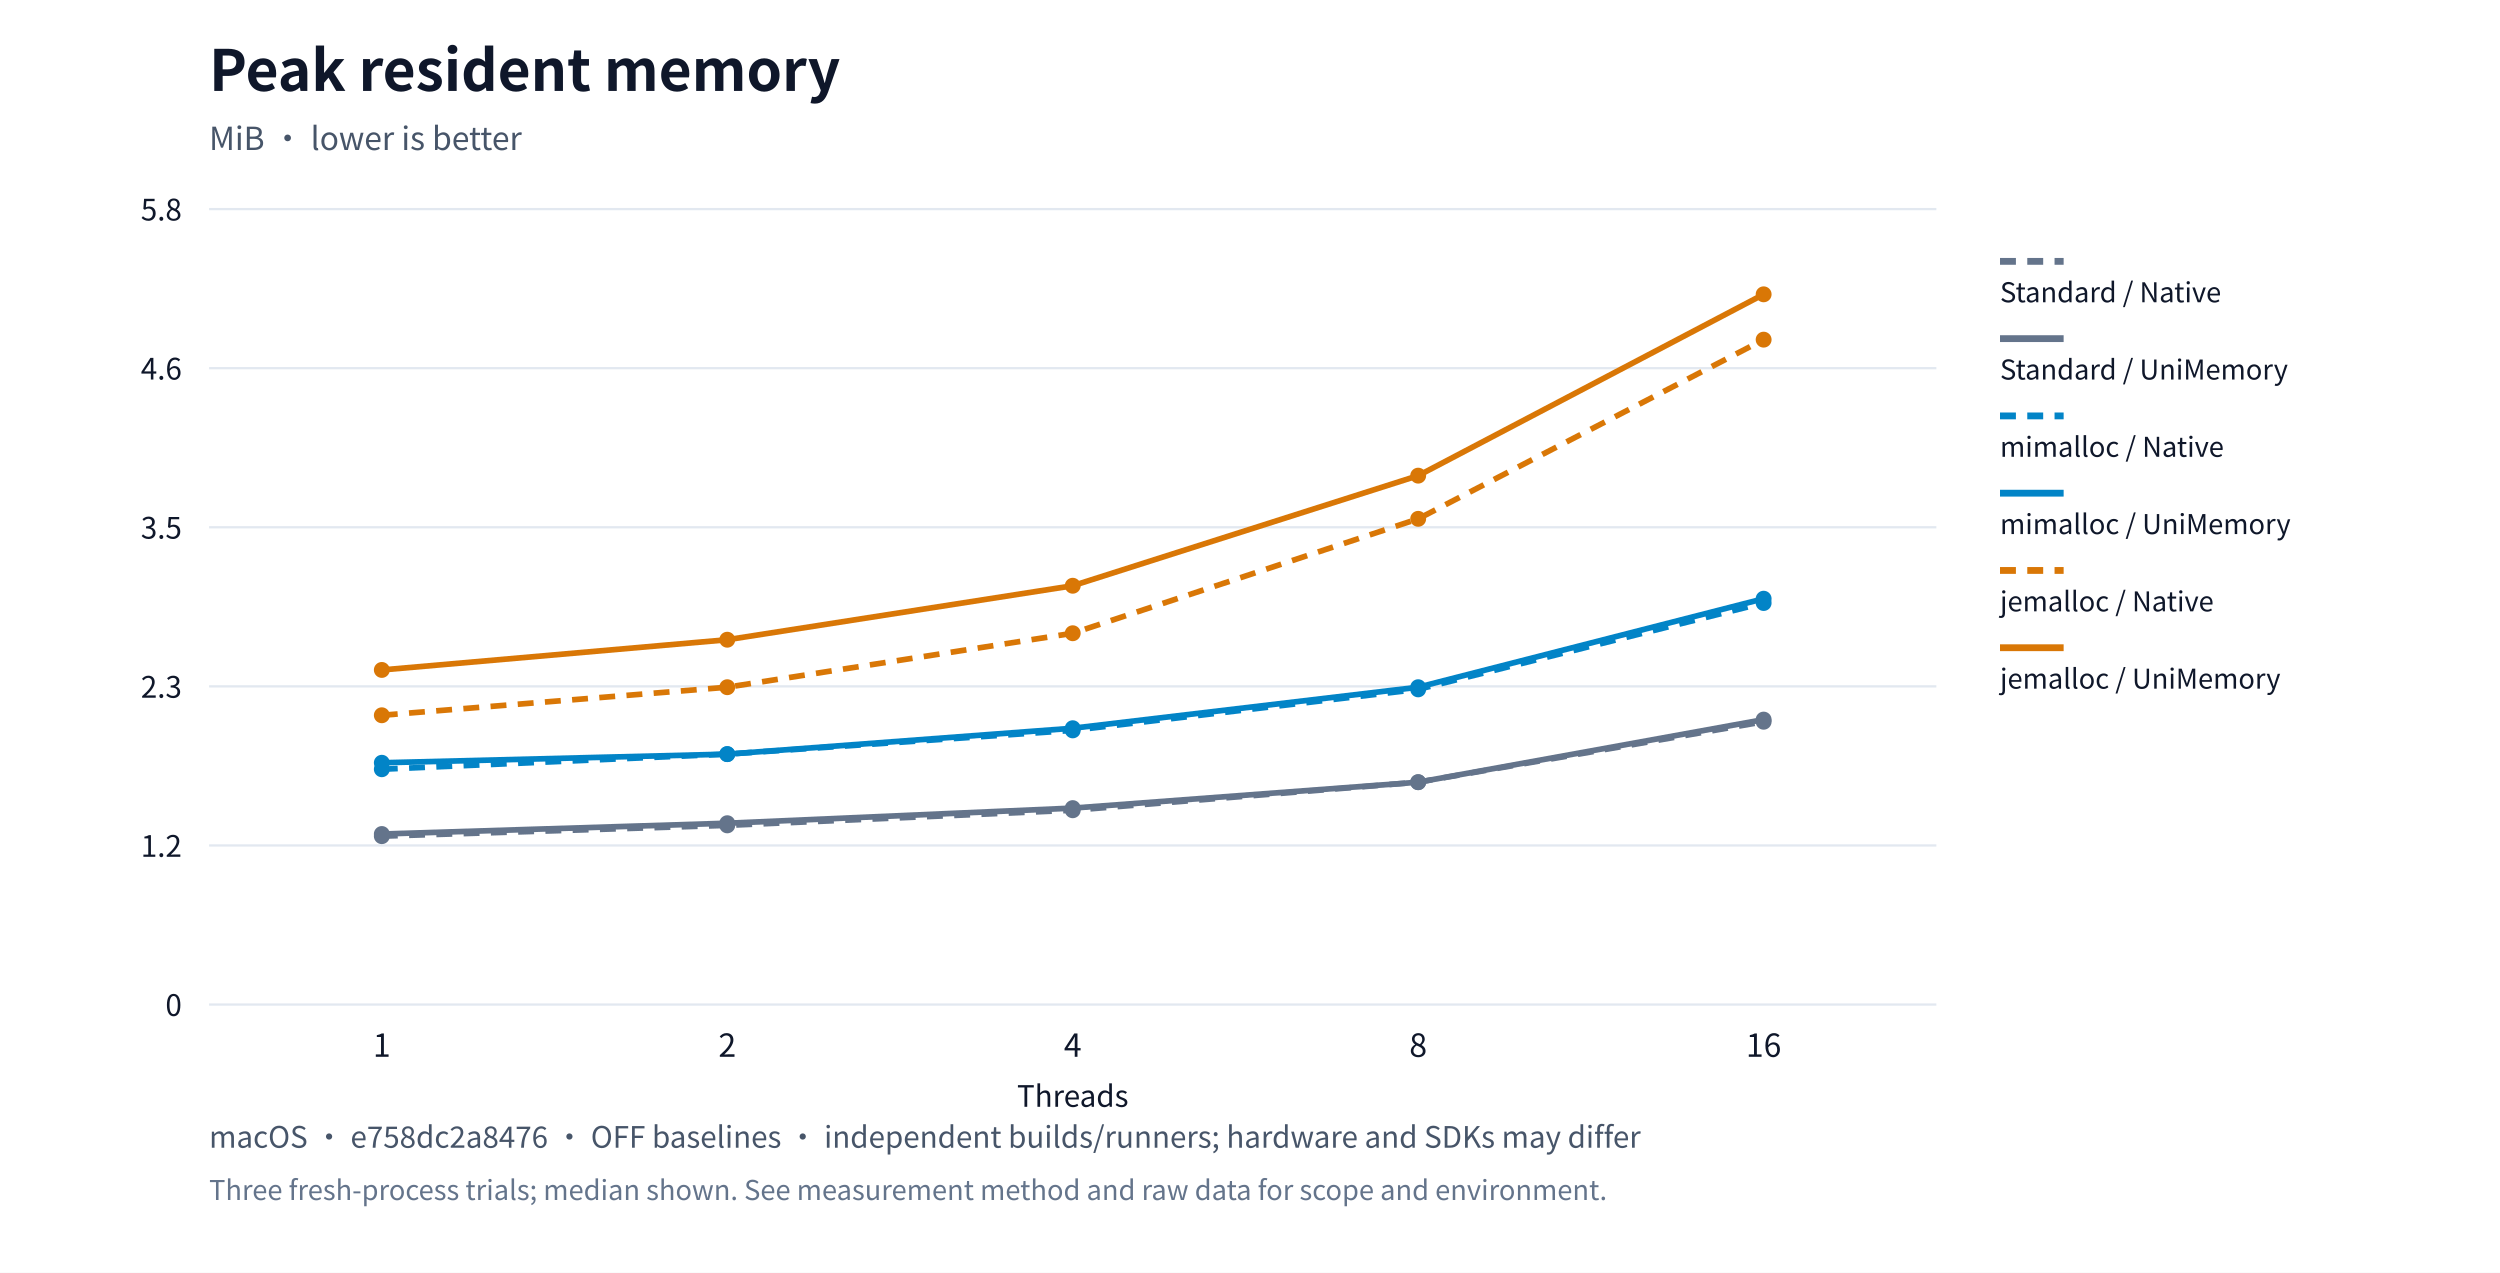
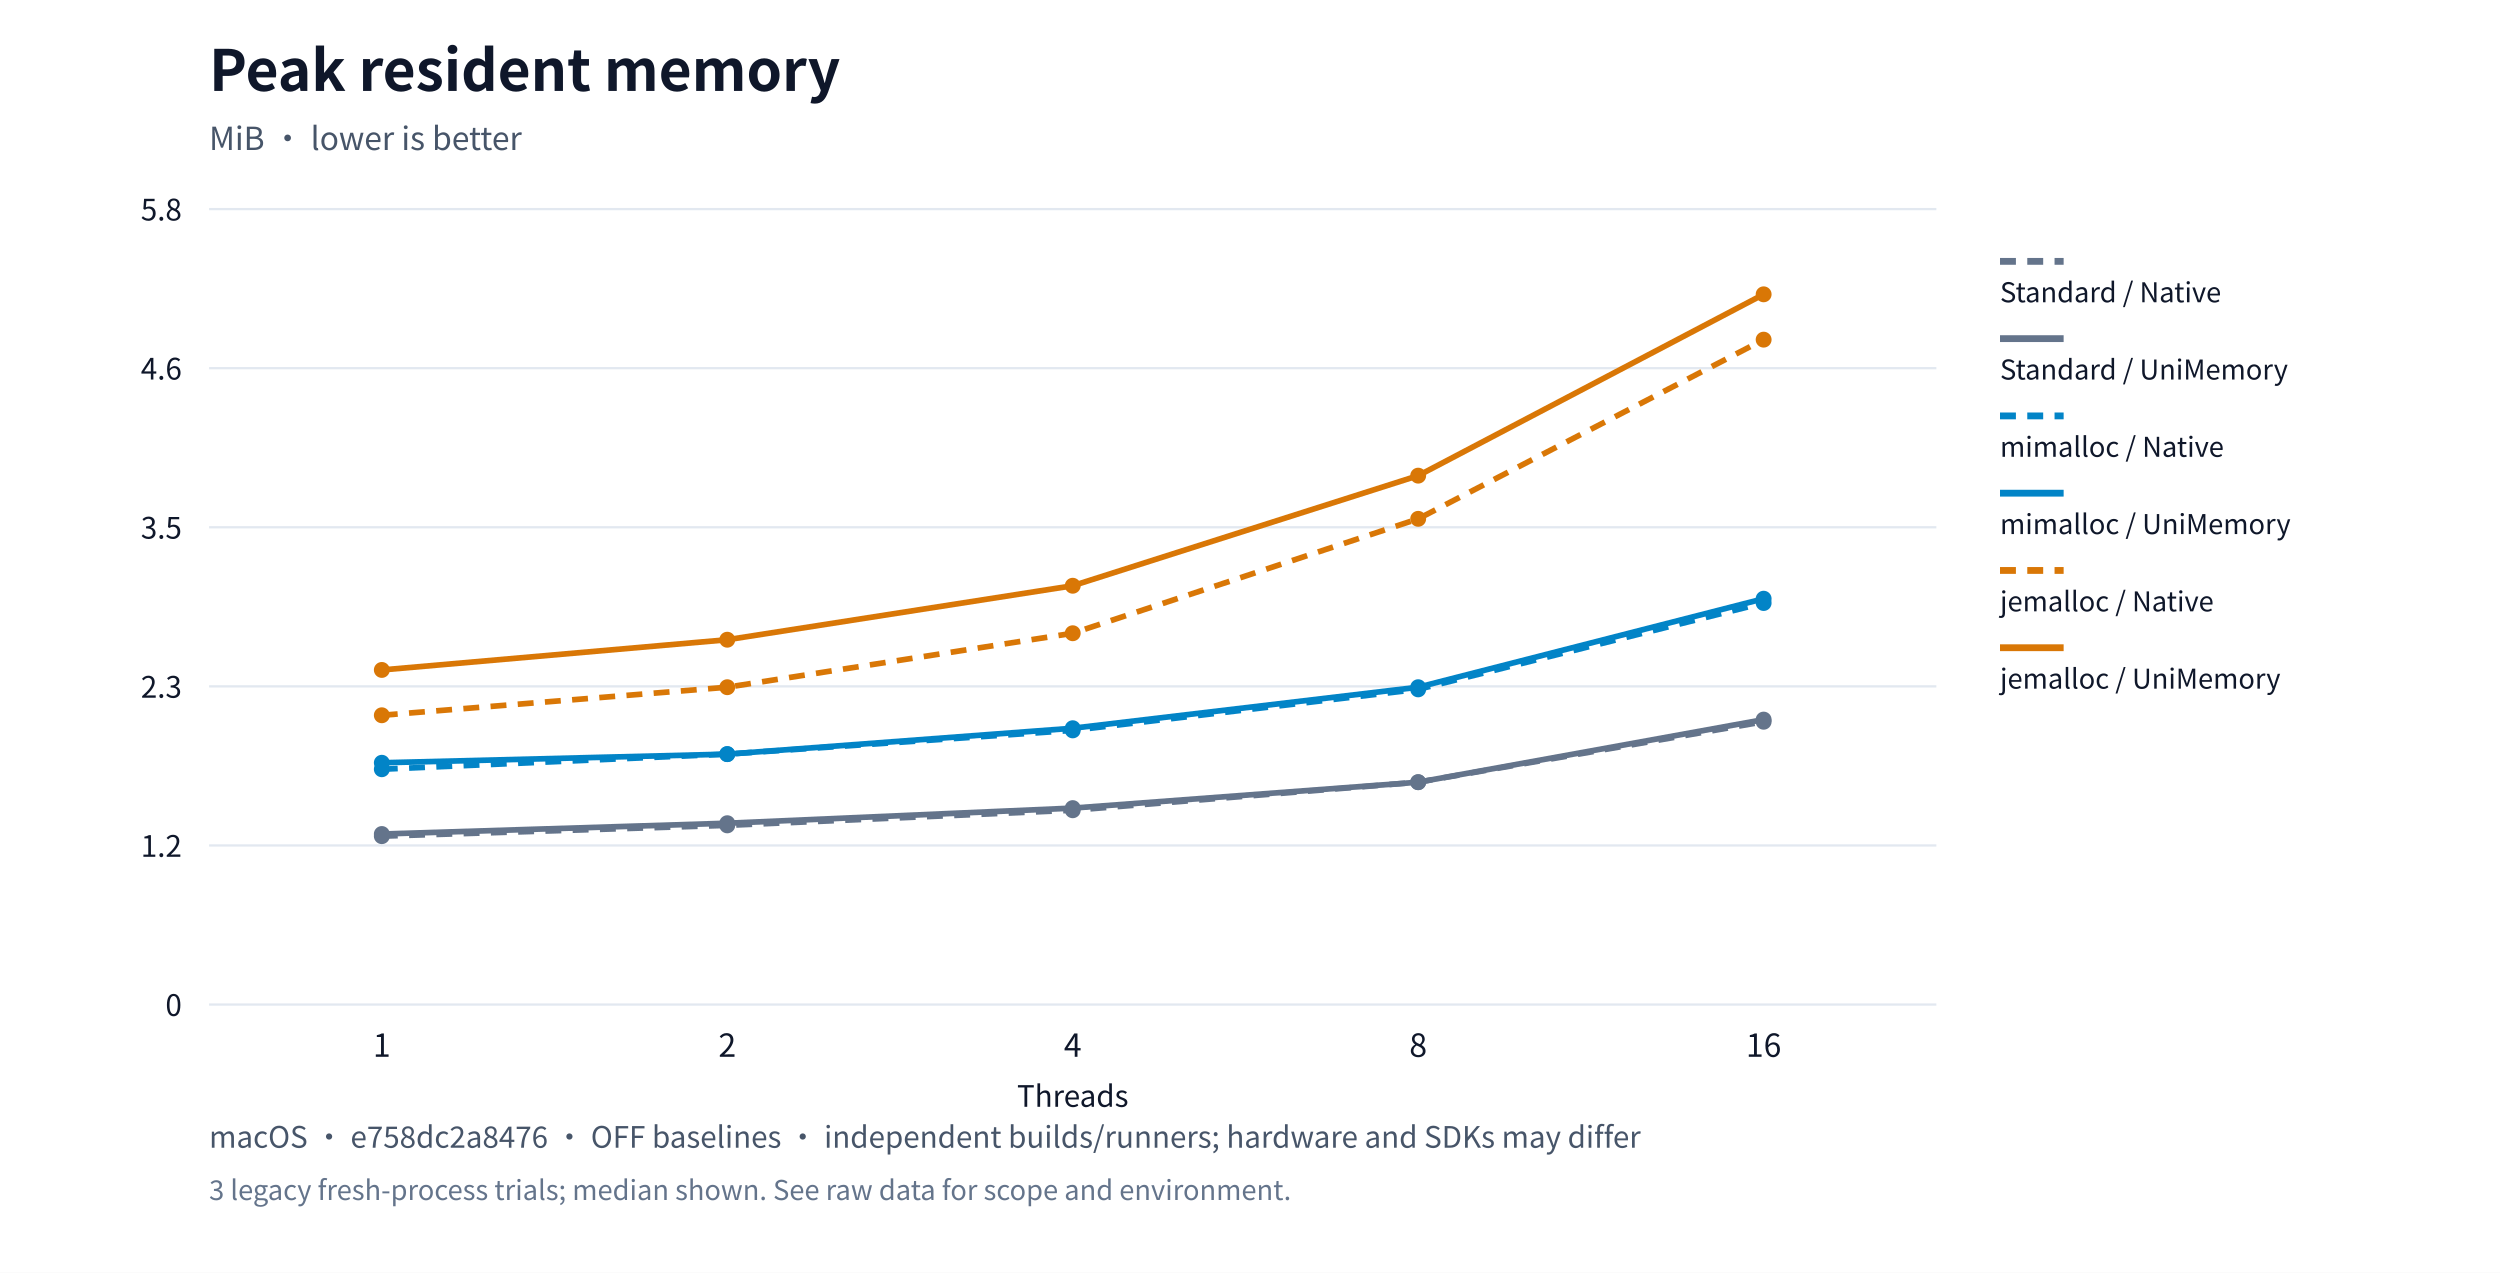
<svg xmlns="http://www.w3.org/2000/svg" xml:lang="en" viewBox="0 0 1100 560" role="img">
  <rect width="1100" height="560" fill="#ffffff" />
  <g font-family="system-ui,Segoe UI,Microsoft YaHei,PingFang SC,Noto Sans CJK SC,sans-serif" fill="#0f172a">
    <text x="92" y="40" font-size="25" font-weight="650">Peak resident memory</text>
    <text x="92" y="66" font-size="14" fill="#475569">MiB · lower is better</text>
    <path d="M92,442.0h760" stroke="#e2e8f0" />
    <text x="80" y="447.0" text-anchor="end" font-size="13">0</text>
    <path d="M92,372.0h760" stroke="#e2e8f0" />
    <text x="80" y="377.0" text-anchor="end" font-size="13">1.2</text>
    <path d="M92,302.0h760" stroke="#e2e8f0" />
    <text x="80" y="307.0" text-anchor="end" font-size="13">2.3</text>
    <path d="M92,232.0h760" stroke="#e2e8f0" />
    <text x="80" y="237.0" text-anchor="end" font-size="13">3.5</text>
    <path d="M92,162.0h760" stroke="#e2e8f0" />
    <text x="80" y="167.0" text-anchor="end" font-size="13">4.6</text>
    <path d="M92,92.0h760" stroke="#e2e8f0" />
    <text x="80" y="97.0" text-anchor="end" font-size="13">5.8</text>
    <text x="168.0" y="465" text-anchor="middle" font-size="14">1</text>
    <text x="320.0" y="465" text-anchor="middle" font-size="14">2</text>
    <text x="472.0" y="465" text-anchor="middle" font-size="14">4</text>
    <text x="624.0" y="465" text-anchor="middle" font-size="14">8</text>
    <text x="776.0" y="465" text-anchor="middle" font-size="14">16</text>
    <circle cx="168.0" cy="367.912" r="3.5" fill="#64748b" />
    <circle cx="320.0" cy="363.163" r="3.5" fill="#64748b" />
    <circle cx="472.0" cy="356.514" r="3.5" fill="#64748b" />
    <circle cx="624.0" cy="344.166" r="3.5" fill="#64748b" />
    <circle cx="776.0" cy="317.57" r="3.5" fill="#64748b" />
    <polyline points="168.0,367.912 320.0,363.163 472.0,356.514 624.0,344.166 776.0,317.57" fill="none" stroke="#64748b" stroke-width="2.5" stroke-dasharray="7 5" />
    <path d="M880,115h28" stroke="#64748b" stroke-width="3" stroke-dasharray="7 5" />
    <text x="880" y="133" font-size="12">Standard / Native</text>
    <circle cx="168.0" cy="366.962" r="3.5" fill="#64748b" />
    <circle cx="320.0" cy="362.213" r="3.5" fill="#64748b" />
    <circle cx="472.0" cy="355.564" r="3.5" fill="#64748b" />
    <circle cx="624.0" cy="344.166" r="3.5" fill="#64748b" />
    <circle cx="776.0" cy="316.62" r="3.5" fill="#64748b" />
    <polyline points="168.0,366.962 320.0,362.213 472.0,355.564 624.0,344.166 776.0,316.62" fill="none" stroke="#64748b" stroke-width="2.5" />
    <path d="M880,149h28" stroke="#64748b" stroke-width="3" />
    <text x="880" y="167" font-size="12">Standard / UniMemory</text>
    <circle cx="168.0" cy="338.467" r="3.5" fill="#0284c7" />
    <circle cx="320.0" cy="331.818" r="3.5" fill="#0284c7" />
    <circle cx="472.0" cy="321.369" r="3.5" fill="#0284c7" />
    <circle cx="624.0" cy="303.322" r="3.5" fill="#0284c7" />
    <circle cx="776.0" cy="265.328" r="3.5" fill="#0284c7" />
    <polyline points="168.0,338.467 320.0,331.818 472.0,321.369 624.0,303.322 776.0,265.328" fill="none" stroke="#0284c7" stroke-width="2.5" stroke-dasharray="7 5" />
    <path d="M880,183h28" stroke="#0284c7" stroke-width="3" stroke-dasharray="7 5" />
    <text x="880" y="201" font-size="12">mimalloc / Native</text>
    <circle cx="168.0" cy="335.617" r="3.5" fill="#0284c7" />
    <circle cx="320.0" cy="331.818" r="3.5" fill="#0284c7" />
    <circle cx="472.0" cy="320.419" r="3.5" fill="#0284c7" />
    <circle cx="624.0" cy="302.372" r="3.5" fill="#0284c7" />
    <circle cx="776.0" cy="263.429" r="3.5" fill="#0284c7" />
    <polyline points="168.0,335.617 320.0,331.818 472.0,320.419 624.0,302.372 776.0,263.429" fill="none" stroke="#0284c7" stroke-width="2.5" />
    <path d="M880,217h28" stroke="#0284c7" stroke-width="3" />
    <text x="880" y="235" font-size="12">mimalloc / UniMemory</text>
    <circle cx="168.0" cy="314.72" r="3.5" fill="#d97706" />
    <circle cx="320.0" cy="302.372" r="3.5" fill="#d97706" />
    <circle cx="472.0" cy="278.626" r="3.5" fill="#d97706" />
    <circle cx="624.0" cy="228.284" r="3.5" fill="#d97706" />
    <circle cx="776.0" cy="149.447" r="3.5" fill="#d97706" />
    <polyline points="168.0,314.72 320.0,302.372 472.0,278.626 624.0,228.284 776.0,149.447" fill="none" stroke="#d97706" stroke-width="2.5" stroke-dasharray="7 5" />
    <path d="M880,251h28" stroke="#d97706" stroke-width="3" stroke-dasharray="7 5" />
    <text x="880" y="269" font-size="12">jemalloc / Native</text>
    <circle cx="168.0" cy="294.774" r="3.5" fill="#d97706" />
    <circle cx="320.0" cy="281.476" r="3.5" fill="#d97706" />
    <circle cx="472.0" cy="257.729" r="3.5" fill="#d97706" />
    <circle cx="624.0" cy="209.287" r="3.5" fill="#d97706" />
    <circle cx="776.0" cy="129.5" r="3.5" fill="#d97706" />
    <polyline points="168.0,294.774 320.0,281.476 472.0,257.729 624.0,209.287 776.0,129.5" fill="none" stroke="#d97706" stroke-width="2.5" />
    <path d="M880,285h28" stroke="#d97706" stroke-width="3" />
    <text x="880" y="303" font-size="12">jemalloc / UniMemory</text>
    <text x="472" y="487" text-anchor="middle" font-size="13">Threads</text>
    <text x="92" y="505" font-size="13" fill="#475569">macOS · e758dc2a8476 · OFF baselines · independent builds/runners; hardware and SDKs may differ</text>
-     <text x="92" y="528" font-size="12" fill="#64748b">Three fresh-process trials; median shown. See measurement method and raw data for scope and environment.</text>
+     <text x="92" y="528" font-size="12" fill="#64748b">3 legacy fresh-process trials; median shown. See raw data for scope and environment.</text>
  </g>
</svg>
